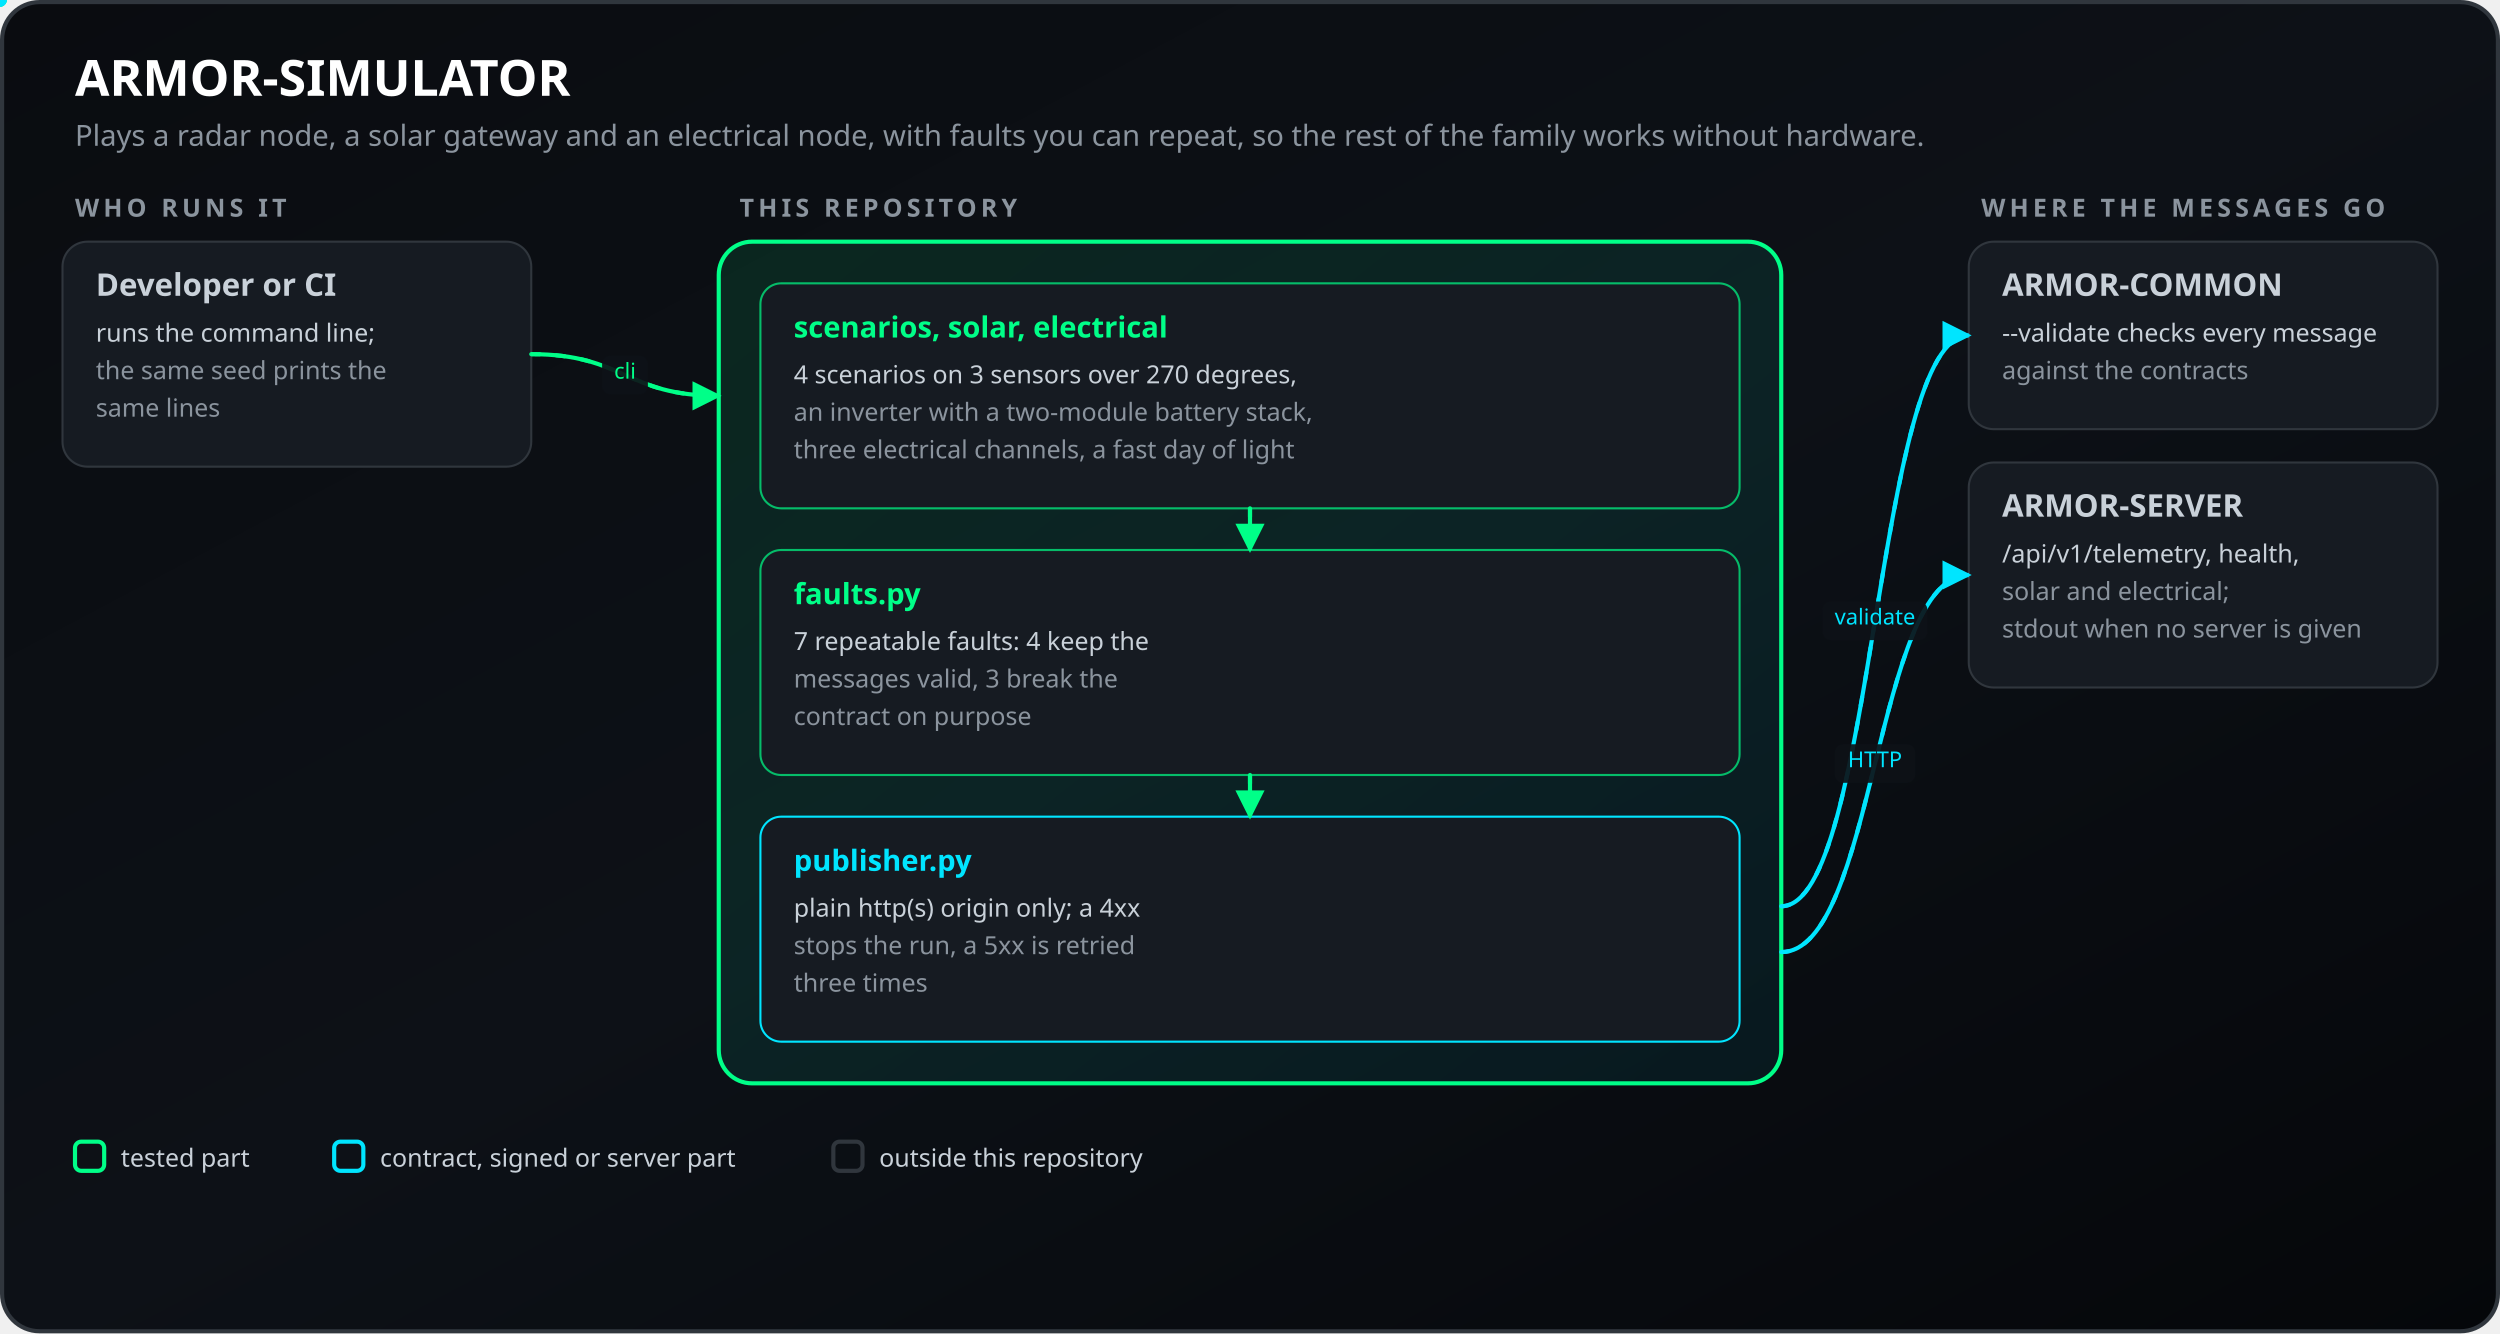
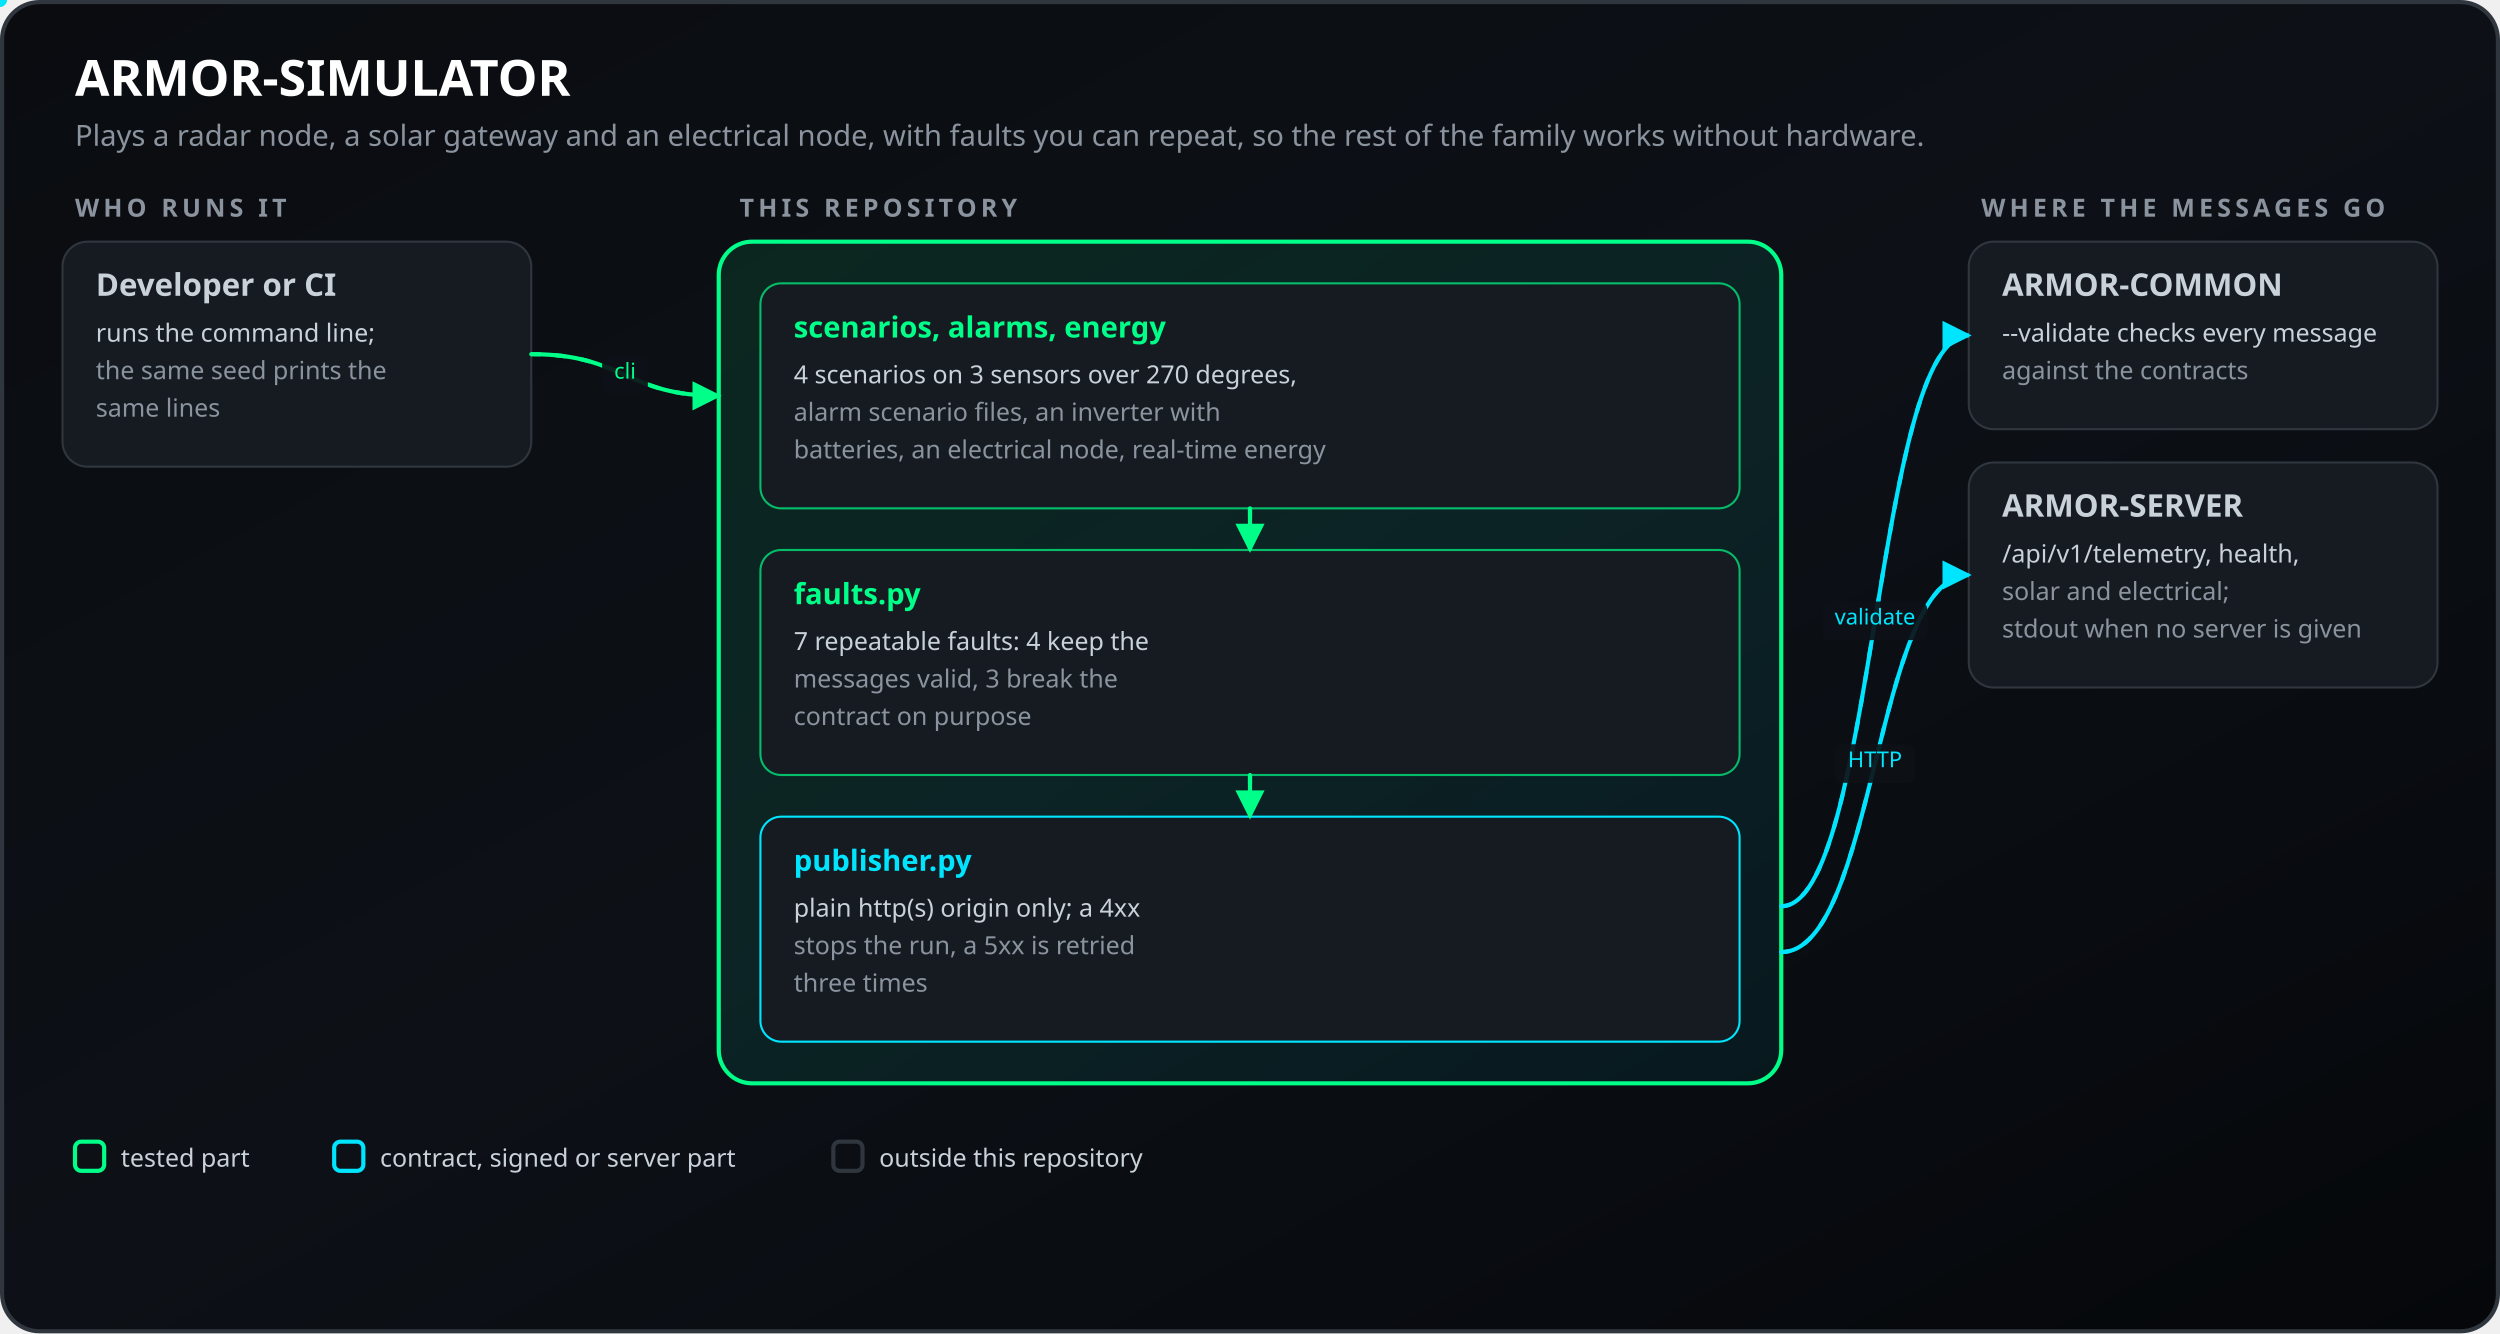
<svg xmlns="http://www.w3.org/2000/svg" viewBox="0 0 1200 640" width="1200" height="640" role="img" aria-labelledby="t d" font-family="'Segoe UI','Noto Sans','Noto Sans CJK SC','Microsoft YaHei','Yu Gothic','Helvetica Neue',Helvetica,Arial,sans-serif">
  <defs>
    <linearGradient id="bg" x1="0" y1="0" x2="1" y2="1">
      <stop offset="0" stop-color="#0A0C10" />
      <stop offset="0.5" stop-color="#0D1117" />
      <stop offset="1" stop-color="#05070A" />
    </linearGradient>
    <linearGradient id="card" x1="0" y1="0" x2="1" y2="1">
      <stop offset="0" stop-color="#121821" />
      <stop offset="1" stop-color="#0B0F15" />
    </linearGradient>
    <linearGradient id="line" x1="0" y1="0" x2="1" y2="0">
      <stop offset="0" stop-color="#00FF88" />
      <stop offset="1" stop-color="#00E5FF" />
    </linearGradient>
    <filter id="glow" x="-50%" y="-50%" width="200%" height="200%">
      <feGaussianBlur stdDeviation="3" result="b" />
      <feMerge>
        <feMergeNode in="b" />
        <feMergeNode in="SourceGraphic" />
      </feMerge>
    </filter>
    <linearGradient id="svc" x1="0" y1="0" x2="1" y2="1">
      <stop offset="0" stop-color="#00FF88" stop-opacity="0.10" />
      <stop offset="1" stop-color="#00E5FF" stop-opacity="0.06" />
    </linearGradient>
    <marker id="m00E5FF" viewBox="0 0 10 10" refX="9" refY="5" markerWidth="7" markerHeight="7" orient="auto-start-reverse">
      <path d="M0 0L10 5L0 10z" fill="#00E5FF" />
    </marker>
    <marker id="m00FF88" viewBox="0 0 10 10" refX="9" refY="5" markerWidth="7" markerHeight="7" orient="auto-start-reverse">
      <path d="M0 0L10 5L0 10z" fill="#00FF88" />
    </marker>
    <marker id="m30363D" viewBox="0 0 10 10" refX="9" refY="5" markerWidth="7" markerHeight="7" orient="auto-start-reverse">
      <path d="M0 0L10 5L0 10z" fill="#8B949E" />
    </marker>
  </defs>
  <rect x="1" y="1" width="1198" height="638" rx="18" fill="url(#bg)" stroke="#30363D" stroke-width="2" />
  <text x="36" y="46" font-family="'Segoe UI','Noto Sans','Noto Sans CJK SC','Microsoft YaHei','Yu Gothic','Helvetica Neue',Helvetica,Arial,sans-serif" font-size="24" font-weight="700" fill="#FFFFFF" text-anchor="start">ARMOR-SIMULATOR</text>
  <text x="36" y="70" font-family="'Segoe UI','Noto Sans','Noto Sans CJK SC','Microsoft YaHei','Yu Gothic','Helvetica Neue',Helvetica,Arial,sans-serif" font-size="14" font-weight="400" fill="#8B949E" text-anchor="start">Plays a radar node, a solar gateway and an electrical node, with faults you can repeat, so the rest of the family works without hardware.</text>
  <text x="36" y="104" font-family="'Segoe UI','Noto Sans','Noto Sans CJK SC','Microsoft YaHei','Yu Gothic','Helvetica Neue',Helvetica,Arial,sans-serif" font-size="12" font-weight="700" fill="#8B949E" text-anchor="start" letter-spacing="2">WHO RUNS IT</text>
  <text x="355" y="104" font-family="'Segoe UI','Noto Sans','Noto Sans CJK SC','Microsoft YaHei','Yu Gothic','Helvetica Neue',Helvetica,Arial,sans-serif" font-size="12" font-weight="700" fill="#8B949E" text-anchor="start" letter-spacing="2">THIS REPOSITORY</text>
  <text x="951" y="104" font-family="'Segoe UI','Noto Sans','Noto Sans CJK SC','Microsoft YaHei','Yu Gothic','Helvetica Neue',Helvetica,Arial,sans-serif" font-size="12" font-weight="700" fill="#8B949E" text-anchor="start" letter-spacing="2">WHERE THE MESSAGES GO</text>
  <rect x="345" y="116" width="510" height="404" rx="16" fill="url(#svc)" stroke="#00FF88" stroke-width="2">
    <animate attributeName="stroke-opacity" values="0.55;1;0.55" dur="4s" repeatCount="indefinite" />
  </rect>
  <rect x="30" y="116" width="225" height="108" rx="12" fill="#161B22" stroke="#30363D" stroke-width="1" />
  <text x="46" y="142" font-family="'Segoe UI','Noto Sans','Noto Sans CJK SC','Microsoft YaHei','Yu Gothic','Helvetica Neue',Helvetica,Arial,sans-serif" font-size="15" font-weight="700" fill="#C9D1D9" text-anchor="start">Developer or CI</text>
  <text x="46" y="164" font-family="'Segoe UI','Noto Sans','Noto Sans CJK SC','Microsoft YaHei','Yu Gothic','Helvetica Neue',Helvetica,Arial,sans-serif" font-size="12" font-weight="400" fill="#C9D1D9" text-anchor="start">runs the command line;</text>
  <text x="46" y="182" font-family="'Segoe UI','Noto Sans','Noto Sans CJK SC','Microsoft YaHei','Yu Gothic','Helvetica Neue',Helvetica,Arial,sans-serif" font-size="12" font-weight="400" fill="#8B949E" text-anchor="start">the same seed prints the</text>
  <text x="46" y="200" font-family="'Segoe UI','Noto Sans','Noto Sans CJK SC','Microsoft YaHei','Yu Gothic','Helvetica Neue',Helvetica,Arial,sans-serif" font-size="12" font-weight="400" fill="#8B949E" text-anchor="start">same lines</text>
  <rect x="365" y="136" width="470" height="108" rx="10" fill="#161B22" stroke="#00FF88" stroke-width="1" stroke-opacity="0.7">
    <animate attributeName="stroke-opacity" values="0.45;1;0.45;0.45" keyTimes="0;0.08;0.2;1" dur="6s" begin="0s" repeatCount="indefinite" />
    <animate attributeName="stroke-width" values="1;2.4;1;1" keyTimes="0;0.08;0.2;1" dur="6s" begin="0s" repeatCount="indefinite" />
  </rect>
-   <text x="381" y="162" font-family="'Segoe UI','Noto Sans','Noto Sans CJK SC','Microsoft YaHei','Yu Gothic','Helvetica Neue',Helvetica,Arial,sans-serif" font-size="14" font-weight="700" fill="#00FF88" text-anchor="start">scenarios, solar, electrical</text>
+   <text x="381" y="162" font-family="'Segoe UI','Noto Sans','Noto Sans CJK SC','Microsoft YaHei','Yu Gothic','Helvetica Neue',Helvetica,Arial,sans-serif" font-size="14" font-weight="700" fill="#00FF88" text-anchor="start">scenarios, alarms, energy</text>
  <text x="381" y="184" font-family="'Segoe UI','Noto Sans','Noto Sans CJK SC','Microsoft YaHei','Yu Gothic','Helvetica Neue',Helvetica,Arial,sans-serif" font-size="12" font-weight="400" fill="#C9D1D9" text-anchor="start">4 scenarios on 3 sensors over 270 degrees,</text>
-   <text x="381" y="202" font-family="'Segoe UI','Noto Sans','Noto Sans CJK SC','Microsoft YaHei','Yu Gothic','Helvetica Neue',Helvetica,Arial,sans-serif" font-size="12" font-weight="400" fill="#8B949E" text-anchor="start">an inverter with a two-module battery stack,</text>
-   <text x="381" y="220" font-family="'Segoe UI','Noto Sans','Noto Sans CJK SC','Microsoft YaHei','Yu Gothic','Helvetica Neue',Helvetica,Arial,sans-serif" font-size="12" font-weight="400" fill="#8B949E" text-anchor="start">three electrical channels, a fast day of light</text>
+   <text x="381" y="202" font-family="'Segoe UI','Noto Sans','Noto Sans CJK SC','Microsoft YaHei','Yu Gothic','Helvetica Neue',Helvetica,Arial,sans-serif" font-size="12" font-weight="400" fill="#8B949E" text-anchor="start">alarm scenario files, an inverter with</text>
+   <text x="381" y="220" font-family="'Segoe UI','Noto Sans','Noto Sans CJK SC','Microsoft YaHei','Yu Gothic','Helvetica Neue',Helvetica,Arial,sans-serif" font-size="12" font-weight="400" fill="#8B949E" text-anchor="start">batteries, an electrical node, real-time energy</text>
  <rect x="365" y="264" width="470" height="108" rx="10" fill="#161B22" stroke="#00FF88" stroke-width="1" stroke-opacity="0.7">
    <animate attributeName="stroke-opacity" values="0.45;1;0.45;0.45" keyTimes="0;0.08;0.2;1" dur="6s" begin="1s" repeatCount="indefinite" />
    <animate attributeName="stroke-width" values="1;2.4;1;1" keyTimes="0;0.08;0.2;1" dur="6s" begin="1s" repeatCount="indefinite" />
  </rect>
  <text x="381" y="290" font-family="'Segoe UI','Noto Sans','Noto Sans CJK SC','Microsoft YaHei','Yu Gothic','Helvetica Neue',Helvetica,Arial,sans-serif" font-size="14" font-weight="700" fill="#00FF88" text-anchor="start">faults.py</text>
  <text x="381" y="312" font-family="'Segoe UI','Noto Sans','Noto Sans CJK SC','Microsoft YaHei','Yu Gothic','Helvetica Neue',Helvetica,Arial,sans-serif" font-size="12" font-weight="400" fill="#C9D1D9" text-anchor="start">7 repeatable faults: 4 keep the</text>
  <text x="381" y="330" font-family="'Segoe UI','Noto Sans','Noto Sans CJK SC','Microsoft YaHei','Yu Gothic','Helvetica Neue',Helvetica,Arial,sans-serif" font-size="12" font-weight="400" fill="#8B949E" text-anchor="start">messages valid, 3 break the</text>
  <text x="381" y="348" font-family="'Segoe UI','Noto Sans','Noto Sans CJK SC','Microsoft YaHei','Yu Gothic','Helvetica Neue',Helvetica,Arial,sans-serif" font-size="12" font-weight="400" fill="#8B949E" text-anchor="start">contract on purpose</text>
  <rect x="365" y="392" width="470" height="108" rx="10" fill="#161B22" stroke="#00E5FF" stroke-width="1">
    <animate attributeName="stroke-opacity" values="0.45;1;0.45;0.45" keyTimes="0;0.08;0.2;1" dur="6s" begin="2s" repeatCount="indefinite" />
    <animate attributeName="stroke-width" values="1;2.4;1;1" keyTimes="0;0.08;0.2;1" dur="6s" begin="2s" repeatCount="indefinite" />
  </rect>
  <text x="381" y="418" font-family="'Segoe UI','Noto Sans','Noto Sans CJK SC','Microsoft YaHei','Yu Gothic','Helvetica Neue',Helvetica,Arial,sans-serif" font-size="14" font-weight="700" fill="#00E5FF" text-anchor="start">publisher.py</text>
  <text x="381" y="440" font-family="'Segoe UI','Noto Sans','Noto Sans CJK SC','Microsoft YaHei','Yu Gothic','Helvetica Neue',Helvetica,Arial,sans-serif" font-size="12" font-weight="400" fill="#C9D1D9" text-anchor="start">plain http(s) origin only; a 4xx</text>
  <text x="381" y="458" font-family="'Segoe UI','Noto Sans','Noto Sans CJK SC','Microsoft YaHei','Yu Gothic','Helvetica Neue',Helvetica,Arial,sans-serif" font-size="12" font-weight="400" fill="#8B949E" text-anchor="start">stops the run, a 5xx is retried</text>
  <text x="381" y="476" font-family="'Segoe UI','Noto Sans','Noto Sans CJK SC','Microsoft YaHei','Yu Gothic','Helvetica Neue',Helvetica,Arial,sans-serif" font-size="12" font-weight="400" fill="#8B949E" text-anchor="start">three times</text>
  <rect x="945" y="116" width="225" height="90" rx="12" fill="#161B22" stroke="#30363D" stroke-width="1" />
  <text x="961" y="142" font-family="'Segoe UI','Noto Sans','Noto Sans CJK SC','Microsoft YaHei','Yu Gothic','Helvetica Neue',Helvetica,Arial,sans-serif" font-size="15" font-weight="700" fill="#C9D1D9" text-anchor="start">ARMOR-COMMON</text>
  <text x="961" y="164" font-family="'Segoe UI','Noto Sans','Noto Sans CJK SC','Microsoft YaHei','Yu Gothic','Helvetica Neue',Helvetica,Arial,sans-serif" font-size="12" font-weight="400" fill="#C9D1D9" text-anchor="start">--validate checks every message</text>
  <text x="961" y="182" font-family="'Segoe UI','Noto Sans','Noto Sans CJK SC','Microsoft YaHei','Yu Gothic','Helvetica Neue',Helvetica,Arial,sans-serif" font-size="12" font-weight="400" fill="#8B949E" text-anchor="start">against the contracts</text>
  <rect x="945" y="222" width="225" height="108" rx="12" fill="#161B22" stroke="#30363D" stroke-width="1" />
  <text x="961" y="248" font-family="'Segoe UI','Noto Sans','Noto Sans CJK SC','Microsoft YaHei','Yu Gothic','Helvetica Neue',Helvetica,Arial,sans-serif" font-size="15" font-weight="700" fill="#C9D1D9" text-anchor="start">ARMOR-SERVER</text>
  <text x="961" y="270" font-family="'Segoe UI','Noto Sans','Noto Sans CJK SC','Microsoft YaHei','Yu Gothic','Helvetica Neue',Helvetica,Arial,sans-serif" font-size="12" font-weight="400" fill="#C9D1D9" text-anchor="start">/api/v1/telemetry, health,</text>
  <text x="961" y="288" font-family="'Segoe UI','Noto Sans','Noto Sans CJK SC','Microsoft YaHei','Yu Gothic','Helvetica Neue',Helvetica,Arial,sans-serif" font-size="12" font-weight="400" fill="#8B949E" text-anchor="start">solar and electrical;</text>
  <text x="961" y="306" font-family="'Segoe UI','Noto Sans','Noto Sans CJK SC','Microsoft YaHei','Yu Gothic','Helvetica Neue',Helvetica,Arial,sans-serif" font-size="12" font-weight="400" fill="#8B949E" text-anchor="start">stdout when no server is given</text>
  <path id="p0" d="M255 170 C300 170 300 190 345 190" stroke="#00FF88" stroke-width="2" fill="none" marker-end="url(#m00FF88)" />
  <path d="M255 170 C300 170 300 190 345 190" stroke="#00FF88" stroke-width="2" fill="none" stroke-linecap="round" stroke-dasharray="4 8" opacity="0.95">
    <animate attributeName="stroke-dashoffset" from="0" to="-24" dur="1.2s" repeatCount="indefinite" />
  </path>
  <circle r="3.2" fill="#00FF88">
    <animateMotion dur="1.8s" begin="0.00s" repeatCount="indefinite">
      <mpath href="#p0" />
    </animateMotion>
    <animate attributeName="opacity" values="0;1;1;0" keyTimes="0;0.15;0.85;1" dur="1.8s" begin="0.00s" repeatCount="indefinite" />
  </circle>
  <path id="p1" d="M600 244 V264" stroke="#00FF88" stroke-width="2" fill="none" marker-end="url(#m00FF88)" />
  <path d="M600 244 V264" stroke="#00FF88" stroke-width="2" fill="none" stroke-linecap="round" stroke-dasharray="4 8" opacity="0.95">
    <animate attributeName="stroke-dashoffset" from="0" to="-24" dur="1.2s" repeatCount="indefinite" />
  </path>
  <circle r="3.2" fill="#00FF88">
    <animateMotion dur="1.8s" begin="0.35s" repeatCount="indefinite">
      <mpath href="#p1" />
    </animateMotion>
    <animate attributeName="opacity" values="0;1;1;0" keyTimes="0;0.15;0.85;1" dur="1.8s" begin="0.35s" repeatCount="indefinite" />
  </circle>
  <path id="p2" d="M600 372 V392" stroke="#00FF88" stroke-width="2" fill="none" marker-end="url(#m00FF88)" />
  <path d="M600 372 V392" stroke="#00FF88" stroke-width="2" fill="none" stroke-linecap="round" stroke-dasharray="4 8" opacity="0.95">
    <animate attributeName="stroke-dashoffset" from="0" to="-24" dur="1.2s" repeatCount="indefinite" />
  </path>
  <circle r="3.2" fill="#00FF88">
    <animateMotion dur="1.8s" begin="0.70s" repeatCount="indefinite">
      <mpath href="#p2" />
    </animateMotion>
    <animate attributeName="opacity" values="0;1;1;0" keyTimes="0;0.15;0.85;1" dur="1.8s" begin="0.70s" repeatCount="indefinite" />
  </circle>
  <path id="p3" d="M855 435 C900 435 900 161 945 161" stroke="#00E5FF" stroke-width="2" fill="none" marker-end="url(#m00E5FF)" />
  <path d="M855 435 C900 435 900 161 945 161" stroke="#00E5FF" stroke-width="2" fill="none" stroke-linecap="round" stroke-dasharray="4 8" opacity="0.95">
    <animate attributeName="stroke-dashoffset" from="0" to="-24" dur="1.2s" repeatCount="indefinite" />
  </path>
  <circle r="3.2" fill="#00E5FF">
    <animateMotion dur="1.8s" begin="1.05s" repeatCount="indefinite">
      <mpath href="#p3" />
    </animateMotion>
    <animate attributeName="opacity" values="0;1;1;0" keyTimes="0;0.15;0.85;1" dur="1.8s" begin="1.05s" repeatCount="indefinite" />
  </circle>
  <path id="p4" d="M855 457 C900 457 900 276 945 276" stroke="#00E5FF" stroke-width="2" fill="none" marker-end="url(#m00E5FF)" />
  <path d="M855 457 C900 457 900 276 945 276" stroke="#00E5FF" stroke-width="2" fill="none" stroke-linecap="round" stroke-dasharray="4 8" opacity="0.95">
    <animate attributeName="stroke-dashoffset" from="0" to="-24" dur="1.2s" repeatCount="indefinite" />
  </path>
  <circle r="3.2" fill="#00E5FF">
    <animateMotion dur="1.8s" begin="1.40s" repeatCount="indefinite">
      <mpath href="#p4" />
    </animateMotion>
    <animate attributeName="opacity" values="0;1;1;0" keyTimes="0;0.15;0.85;1" dur="1.8s" begin="1.40s" repeatCount="indefinite" />
  </circle>
  <rect x="289.015" y="170.75" width="21.97" height="18.5" rx="4" fill="#0D1117" opacity="0.92" />
  <text x="300" y="181.75" font-family="'Segoe UI','Noto Sans','Noto Sans CJK SC','Microsoft YaHei','Yu Gothic','Helvetica Neue',Helvetica,Arial,sans-serif" font-size="10.5" font-weight="400" fill="#00FF88" text-anchor="middle">cli</text>
  <rect x="874.84" y="288.75" width="50.32" height="18.5" rx="4" fill="#0D1117" opacity="0.92" />
  <text x="900" y="299.75" font-family="'Segoe UI','Noto Sans','Noto Sans CJK SC','Microsoft YaHei','Yu Gothic','Helvetica Neue',Helvetica,Arial,sans-serif" font-size="10.5" font-weight="400" fill="#00E5FF" text-anchor="middle">validate</text>
  <rect x="880.72" y="357.25" width="38.56" height="18.5" rx="4" fill="#0D1117" opacity="0.92" />
  <text x="900" y="368.25" font-family="'Segoe UI','Noto Sans','Noto Sans CJK SC','Microsoft YaHei','Yu Gothic','Helvetica Neue',Helvetica,Arial,sans-serif" font-size="10.5" font-weight="400" fill="#00E5FF" text-anchor="middle">HTTP</text>
  <rect x="36" y="548" width="14" height="14" rx="3" fill="none" stroke="#00FF88" stroke-width="2" />
  <text x="58" y="560" font-family="'Segoe UI','Noto Sans','Noto Sans CJK SC','Microsoft YaHei','Yu Gothic','Helvetica Neue',Helvetica,Arial,sans-serif" font-size="12" font-weight="400" fill="#C9D1D9" text-anchor="start">tested part</text>
  <rect x="160.4" y="548" width="14" height="14" rx="3" fill="none" stroke="#00E5FF" stroke-width="2" />
  <text x="182.4" y="560" font-family="'Segoe UI','Noto Sans','Noto Sans CJK SC','Microsoft YaHei','Yu Gothic','Helvetica Neue',Helvetica,Arial,sans-serif" font-size="12" font-weight="400" fill="#C9D1D9" text-anchor="start">contract, signed or server part</text>
-   <rect x="400" y="548" width="14" height="14" rx="3" fill="none" stroke="#30363D" stroke-width="2" />
+   <rect x="400.0" y="548" width="14" height="14" rx="3" fill="none" stroke="#30363D" stroke-width="2" />
  <text x="422" y="560" font-family="'Segoe UI','Noto Sans','Noto Sans CJK SC','Microsoft YaHei','Yu Gothic','Helvetica Neue',Helvetica,Arial,sans-serif" font-size="12" font-weight="400" fill="#C9D1D9" text-anchor="start">outside this repository</text>
</svg>
